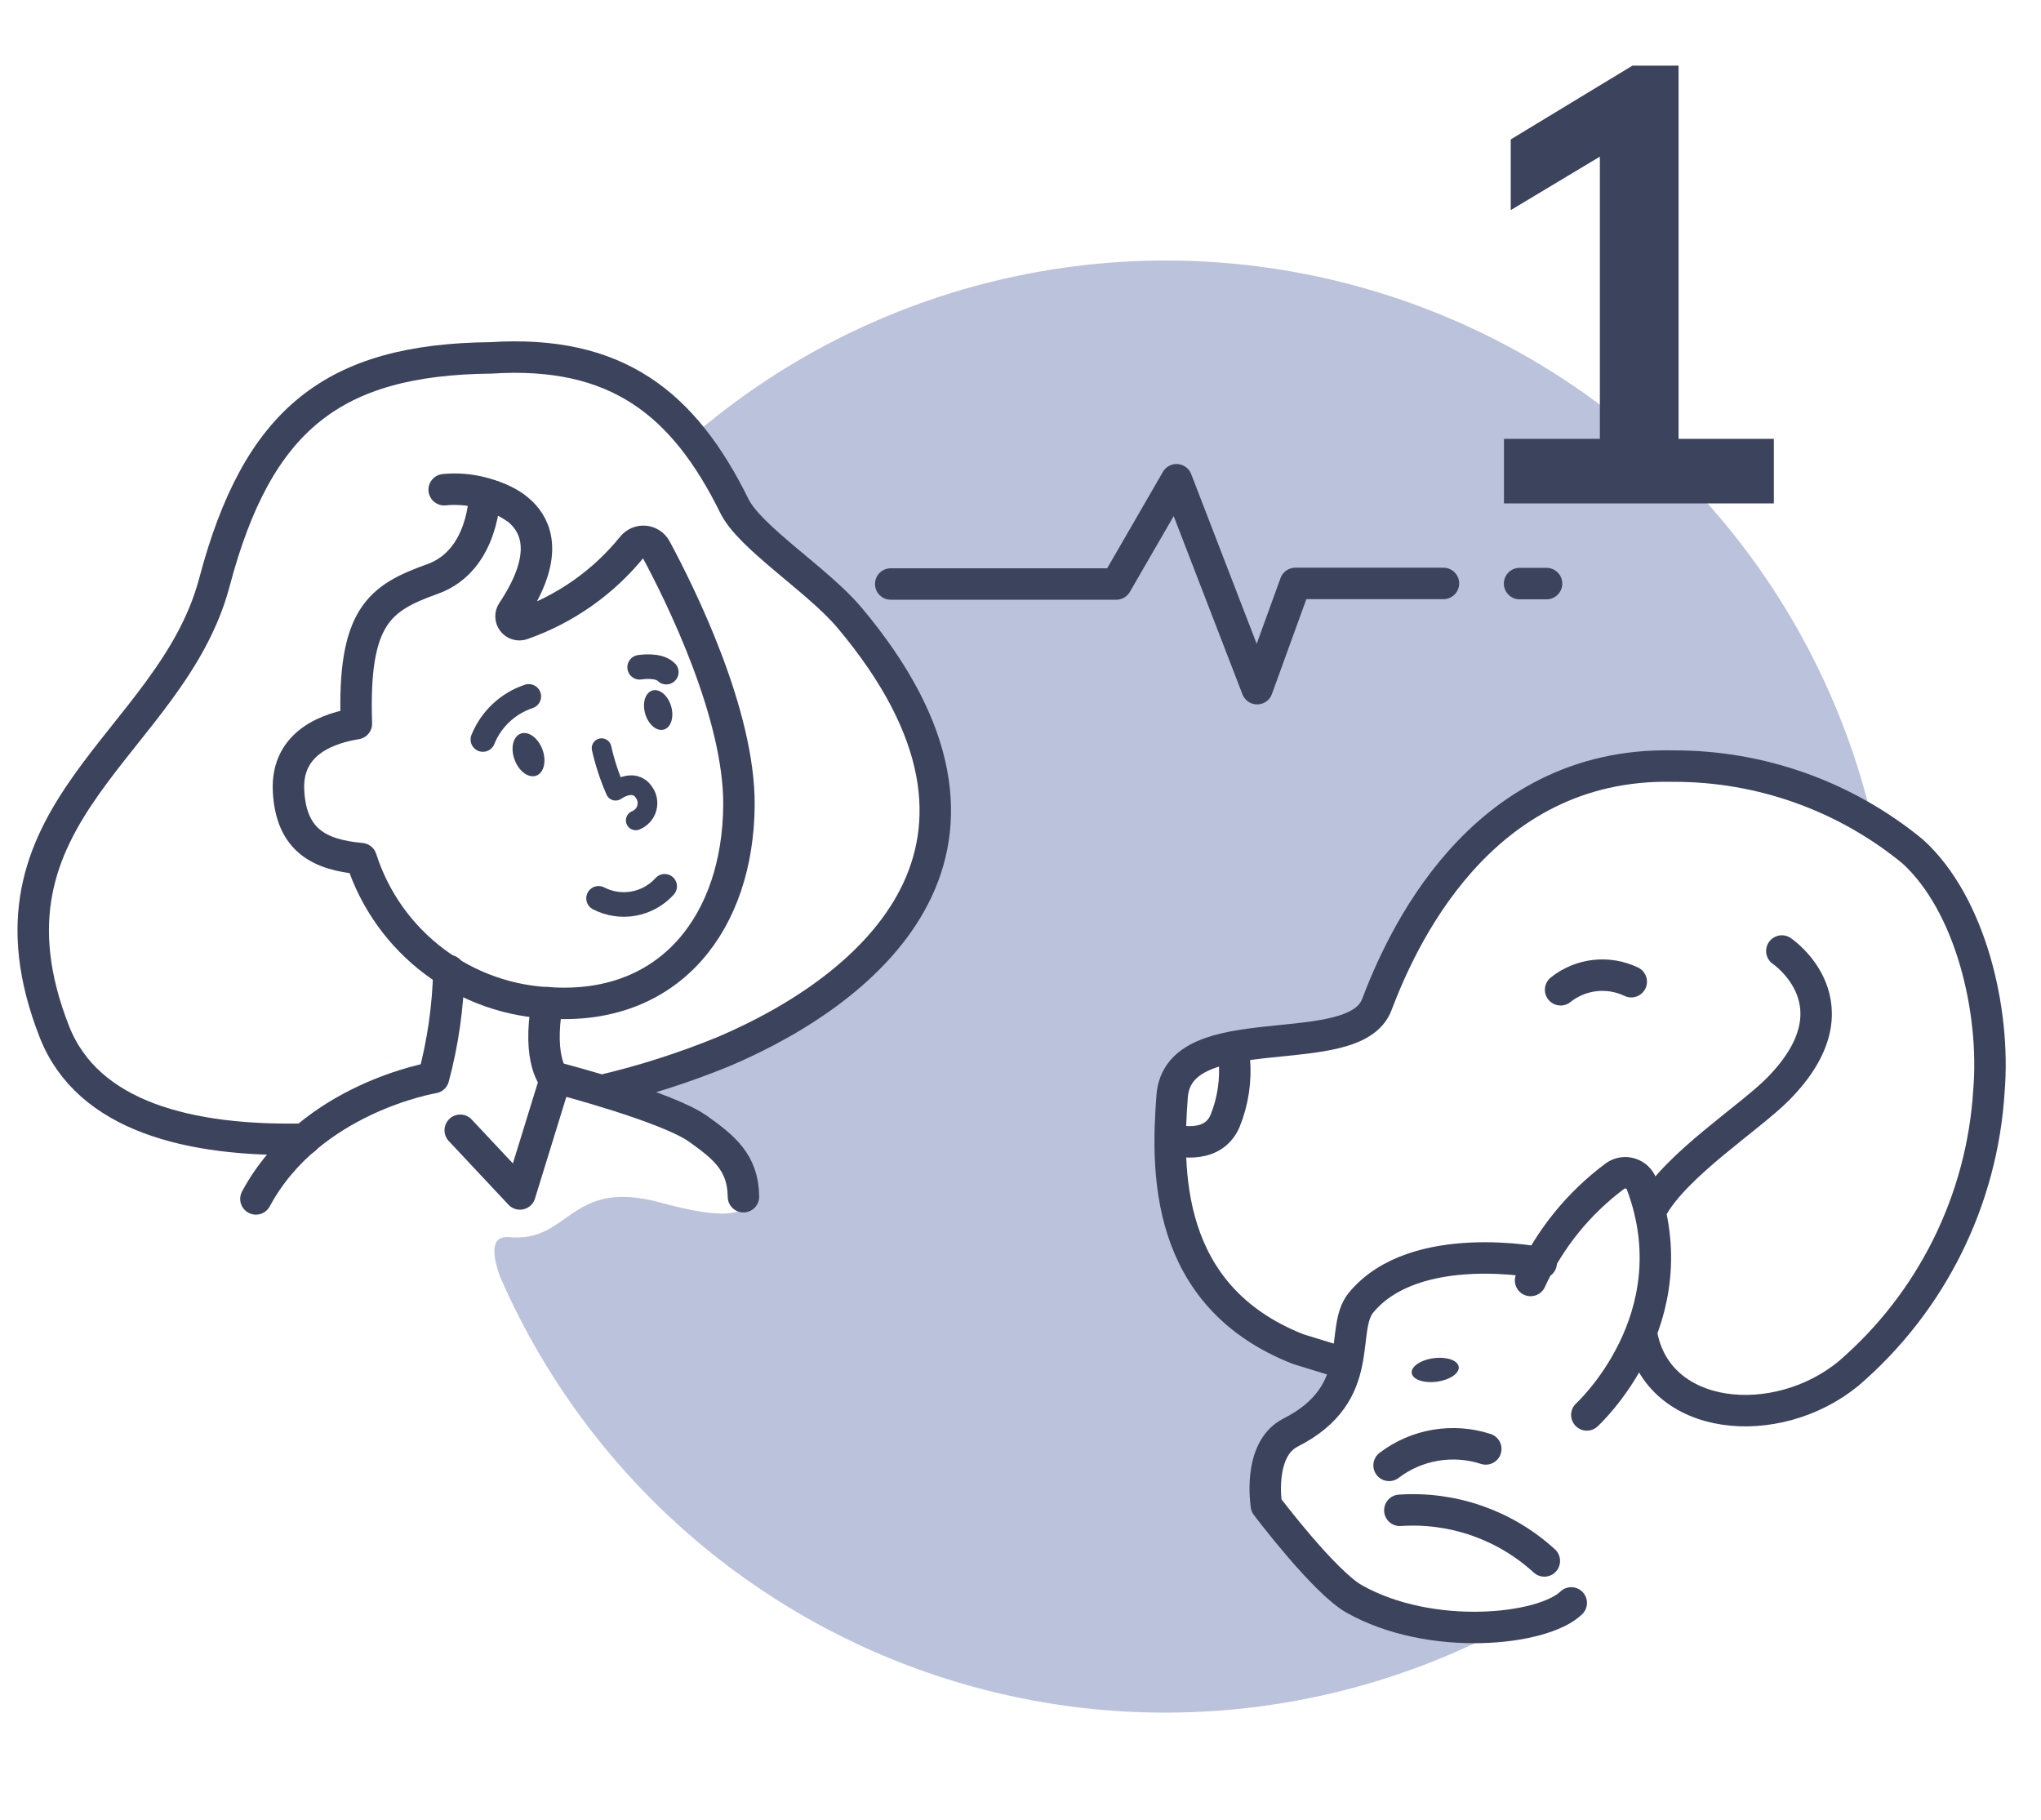
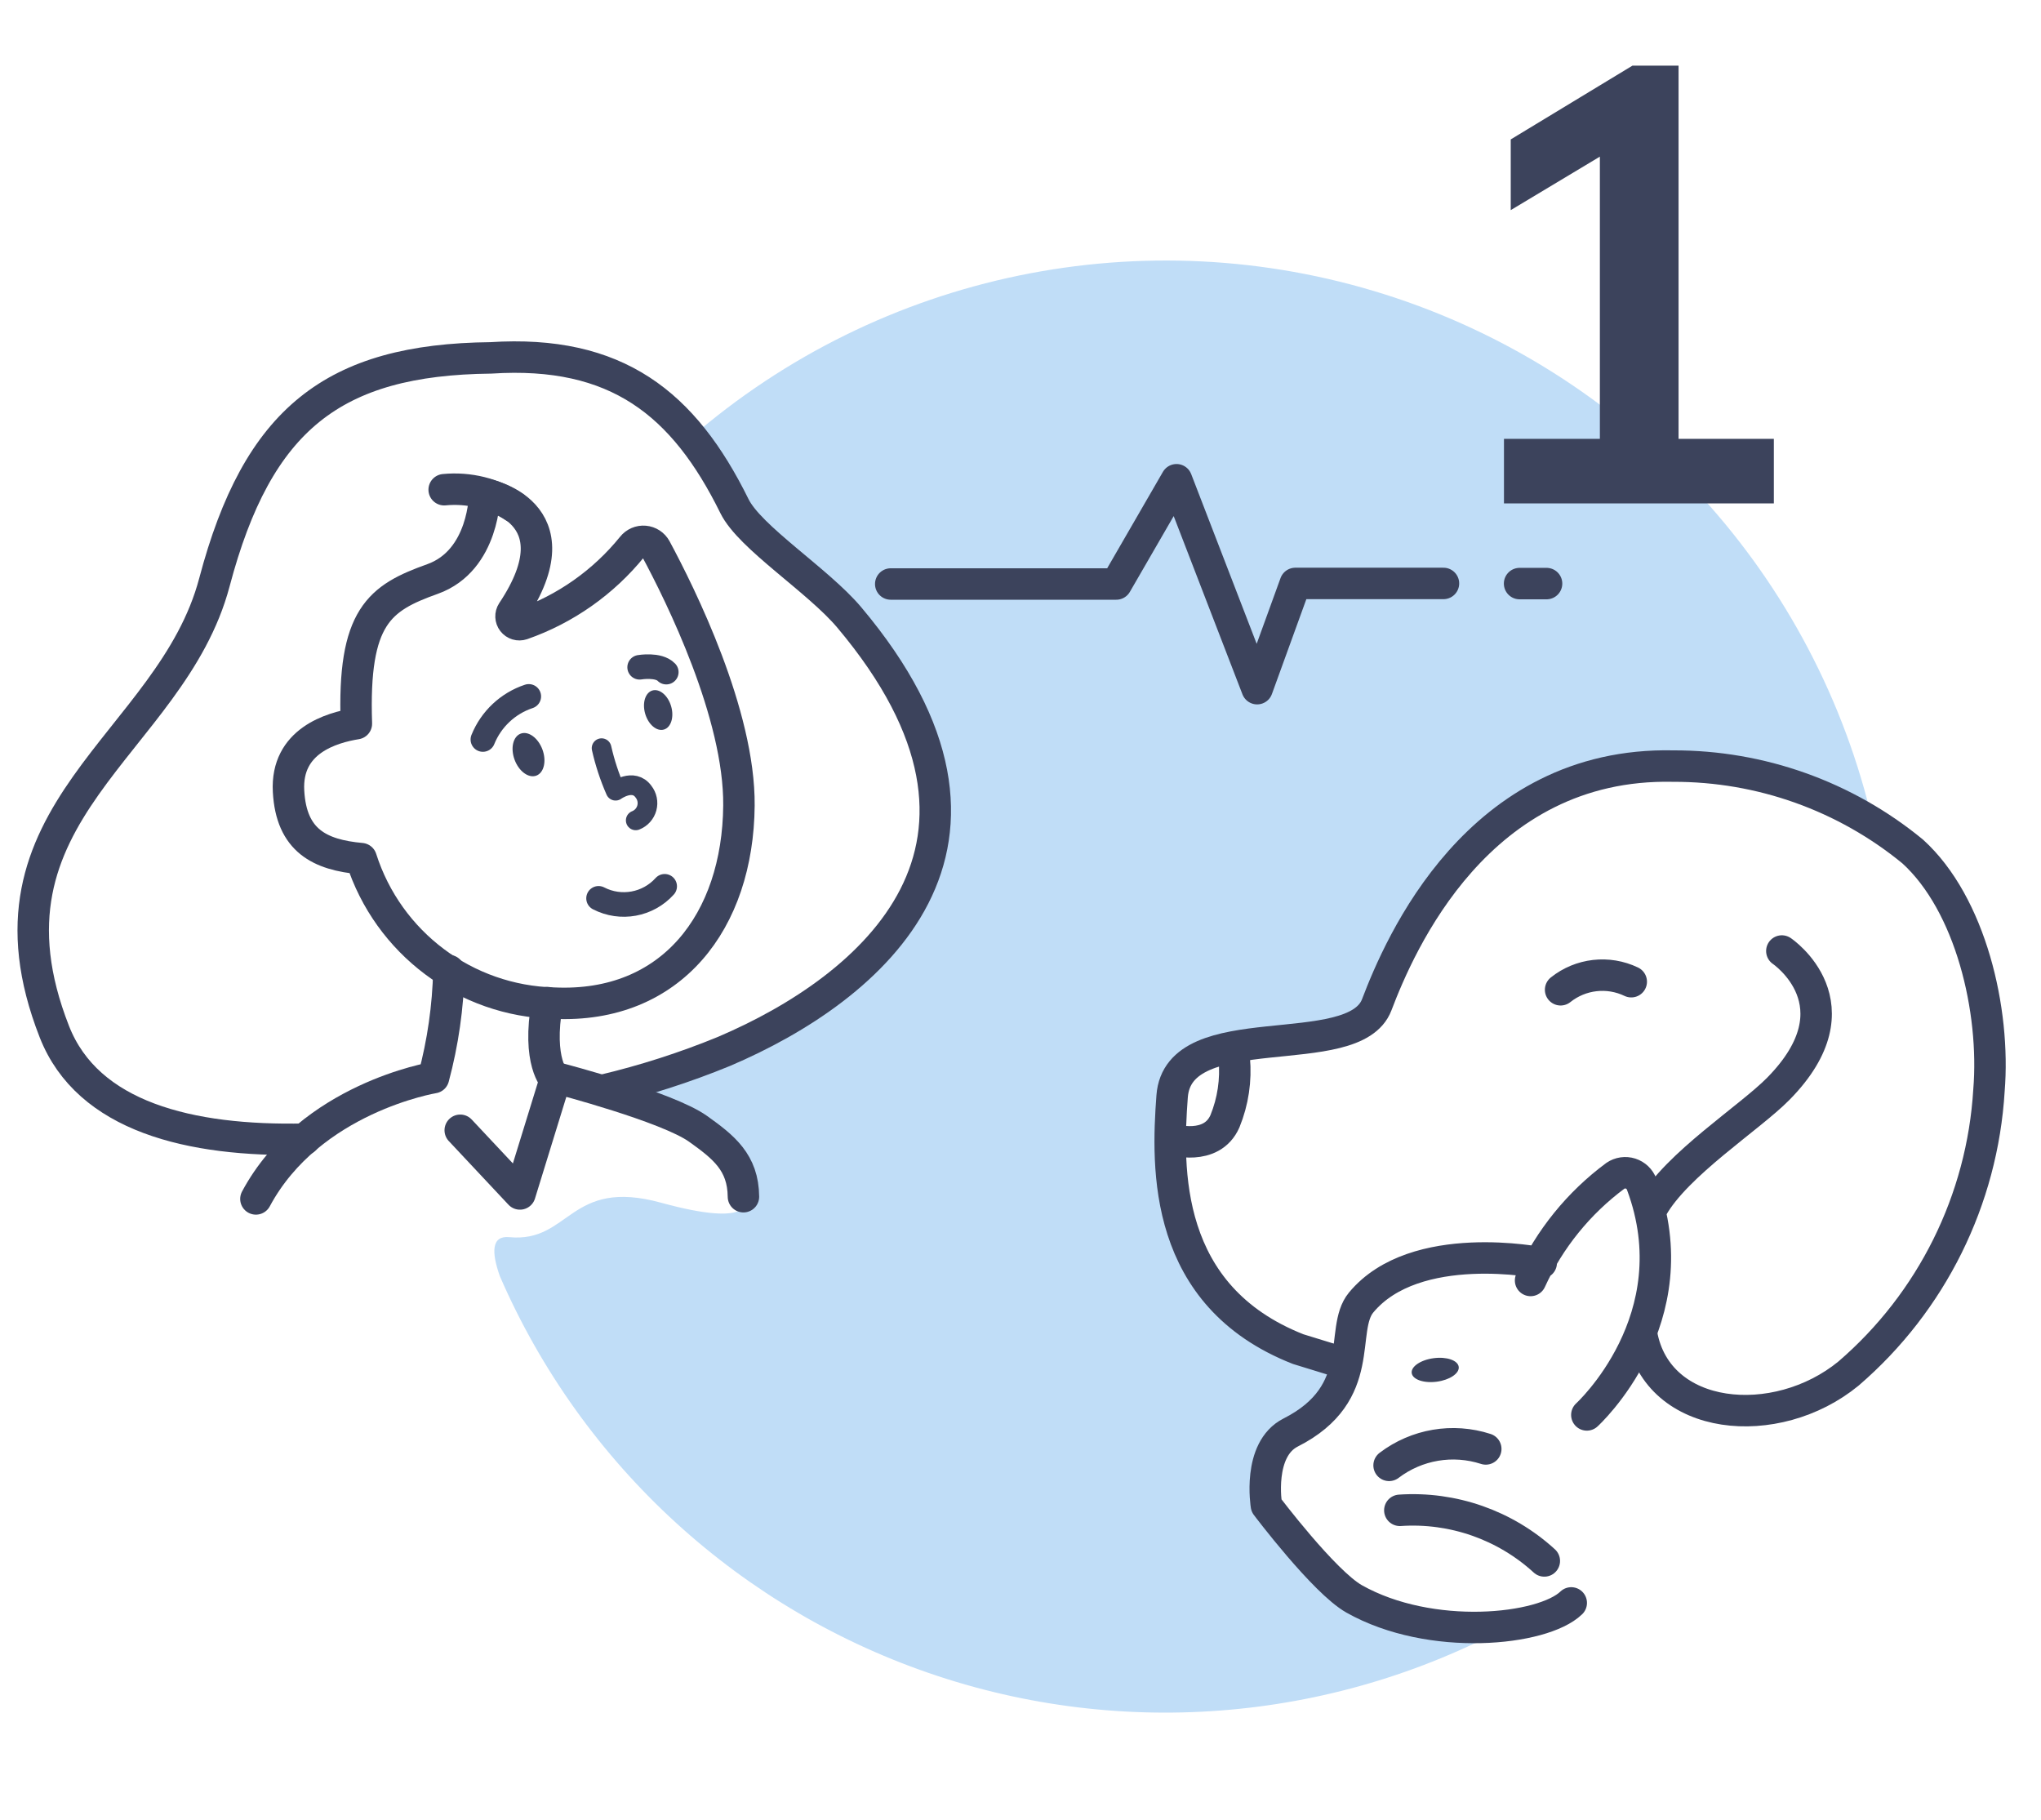
<svg xmlns="http://www.w3.org/2000/svg" id="Layer_1" data-name="Layer 1" viewBox="0 0 83 74">
  <defs>
-     <style>.cls-1,.cls-4,.cls-5,.cls-6,.cls-7{fill:none;}.cls-2{fill:#bbc2db;}.cls-3{fill:#3c435c;}.cls-4,.cls-5,.cls-6,.cls-7{stroke:#3c435c;stroke-linecap:round;stroke-linejoin:round;}.cls-4,.cls-5{stroke-width:1.279px;}.cls-5{fill-rule:evenodd;}.cls-7{stroke-width:0.8px;}</style>
+     <style>.cls-1,.cls-4,.cls-5,.cls-6,.cls-7{fill:none;}.cls-2{fill:#c0ddf7;}.cls-3{fill:#3c435c;}.cls-4,.cls-5,.cls-6,.cls-7{stroke:#3c435c;stroke-linecap:round;stroke-linejoin:round;}.cls-4,.cls-5{stroke-width:1.279px;}.cls-5{fill-rule:evenodd;}.cls-7{stroke-width:0.8px;}</style>
  </defs>
  <rect class="cls-1" width="83" height="74" />
  <path class="cls-2" d="M906.181,589.969a18.327,18.327,0,0,1,3.228-.537c.121-.019.24-.043.363-.055a15.241,15.241,0,0,0,3.002-.634,14.746,14.746,0,0,1,4.606-7.358c4.802-4.156,10.208-2.417,15.676-1.372A29.513,29.513,0,0,0,885.071,564.811l.008.013c2.88,5.574,12.494,10.713,8.934,18.272a11.641,11.641,0,0,1-6.723,5.871,5.965,5.965,0,0,1-3.745,1.448,12.967,12.967,0,0,1-3.445.782c-.014.05-.027.102-.041.152a19.549,19.549,0,0,1,4.941,1.536,7.309,7.309,0,0,1,2.294,2.952s.337,1.097-3.408.067c-3.745-1.029-3.694,1.636-6.174,1.4-.731-.07-.731.611-.382,1.594a29.503,29.503,0,0,0,41.782,13.801,9.229,9.229,0,0,1-7.984-1.446c-1.24-1.034-2.805-2.596-2.531-4.36a2.933,2.933,0,0,1,2.071-2.328,4.632,4.632,0,0,1,.981-1.651l-.019-.033a18.048,18.048,0,0,1-2.572-1.128,12.413,12.413,0,0,1-3.963-4.225,4.904,4.904,0,0,1-.305-4.788,2.035,2.035,0,0,1-.074-.191A2.123,2.123,0,0,1,906.181,589.969Z" transform="translate(-857 -547)" />
  <ellipse class="cls-3" cx="915.365" cy="602.703" rx="0.964" ry="0.482" transform="translate(-928.1604 -421.6979) rotate(-7.53873)" />
  <path class="cls-4" d="M911.443,602.364l-1.652-.508c-5.489-2.159-5.344-7.338-5.125-10.278.25-3.36,7.394-1.287,8.321-3.723.927-2.436,4.108-9.879,12.055-9.705a15.274,15.274,0,0,1,9.74,3.472c2.355,2.138,3.369,6.456,3.102,9.714a16.497,16.497,0,0,1-5.711,11.513c-2.938,2.411-7.771,1.972-8.414-1.599" transform="translate(-857 -547)" />
  <path class="cls-4" d="M924.192,596.104c.988-1.759,3.964-3.653,5.127-4.835,3.374-3.427.142-5.6.142-5.6m-24.795,7.661s1.606.498,2.148-.739a5.405,5.405,0,0,0,.379-2.538m13.271-2.808a2.721,2.721,0,0,1,2.873-.328m-3.661,11.435s-5.127-1.043-7.325,1.611c-.916,1.106.305,3.68-2.864,5.284-1.363.69-.987,2.967-.987,2.967s2.343,3.108,3.569,3.799c3.113,1.755,7.673,1.281,8.828.163m-1.654-13.111a10.976,10.976,0,0,1,3.449-4.257.713.713,0,0,1,1.068.341c2.055,5.486-2.229,9.383-2.229,9.383m-8.042,2.051a4.304,4.304,0,0,1,3.932-.668m-3.495,2.496a7.914,7.914,0,0,1,5.876,2.058" transform="translate(-857 -547)" />
  <path class="cls-4" d="M893.223,570.746h9.171l2.451-4.239,3.278,8.495,1.553-4.279h6.024m4.193.006h-1.097" transform="translate(-857 -547)" />
  <path class="cls-4" d="M881.529,591.329a32.861,32.861,0,0,0,4.913-1.578c6.029-2.567,12.911-8.361,5.096-17.644-1.277-1.517-4.039-3.246-4.67-4.526-2.062-4.182-4.791-6.359-9.909-6.029-6.409.068-9.483,2.488-11.239,9.123-1.756,6.636-10.021,9.317-6.509,18.275,1.357,3.461,5.511,4.472,10.182,4.37" transform="translate(-857 -547)" />
  <path class="cls-4" d="M879.749,590.861s4.392,1.147,5.64,2.039c1.036.74,1.831,1.363,1.844,2.759" transform="translate(-857 -547)" />
  <path class="cls-5" d="M867.407,595.749c2.199-4.105,7.223-4.931,7.223-4.931h0a18.404,18.404,0,0,0,.624-4.354" transform="translate(-857 -547)" />
  <path class="cls-4" d="M875.716,592.958l2.428,2.589,1.432-4.643s-.753-.707-.319-3.137" transform="translate(-857 -547)" />
  <path class="cls-4" d="M874.587,570.544c-2.155.77-3.245,1.516-3.094,5.88-1.007.164-2.872.696-2.759,2.749.11,2.01,1.271,2.588,2.955,2.74a8.45,8.45,0,0,0,7.845,5.876c4.78.218,7.474-3.336,7.516-8.033.033-3.708-2.371-8.565-3.385-10.447a.573.573,0,0,0-.951-.082,10.014,10.014,0,0,1-4.483,3.157.341.341,0,0,1-.395-.509c2.737-4.101-1.127-4.788-1.127-4.788s0,2.699-2.122,3.457Z" transform="translate(-857 -547)" />
  <path class="cls-4" d="M875.063,566.912a4.405,4.405,0,0,1,2.845.702" transform="translate(-857 -547)" />
  <ellipse class="cls-3" cx="878.493" cy="577.684" rx="0.603" ry="0.911" transform="translate(-1003.204 -204.8276) rotate(-20.38453)" />
  <ellipse class="cls-3" cx="883.765" cy="575.87" rx="0.549" ry="0.828" transform="translate(-983.6577 -273.9711) rotate(-16.40428)" />
  <path class="cls-6" d="M876.637,577.069a3.054,3.054,0,0,1,1.867-1.753" transform="translate(-857 -547)" />
  <path class="cls-6" d="M883.012,574.132s.767-.131,1.083.197" transform="translate(-857 -547)" />
  <path class="cls-7" d="M881.464,577.421a9.569,9.569,0,0,0,.569,1.73s.728-.53,1.136.039a.753.753,0,0,1-.316,1.167" transform="translate(-857 -547)" />
  <path class="cls-6" d="M881.341,583.527a2.238,2.238,0,0,0,2.689-.489" transform="translate(-857 -547)" />
  <path class="cls-3" d="M925.261,564.844h3.875v2.625h-10.975v-2.625h3.9V553.369l-3.625,2.175v-2.875l4.95-3h1.875Z" transform="translate(-857 -547)" />
</svg>
